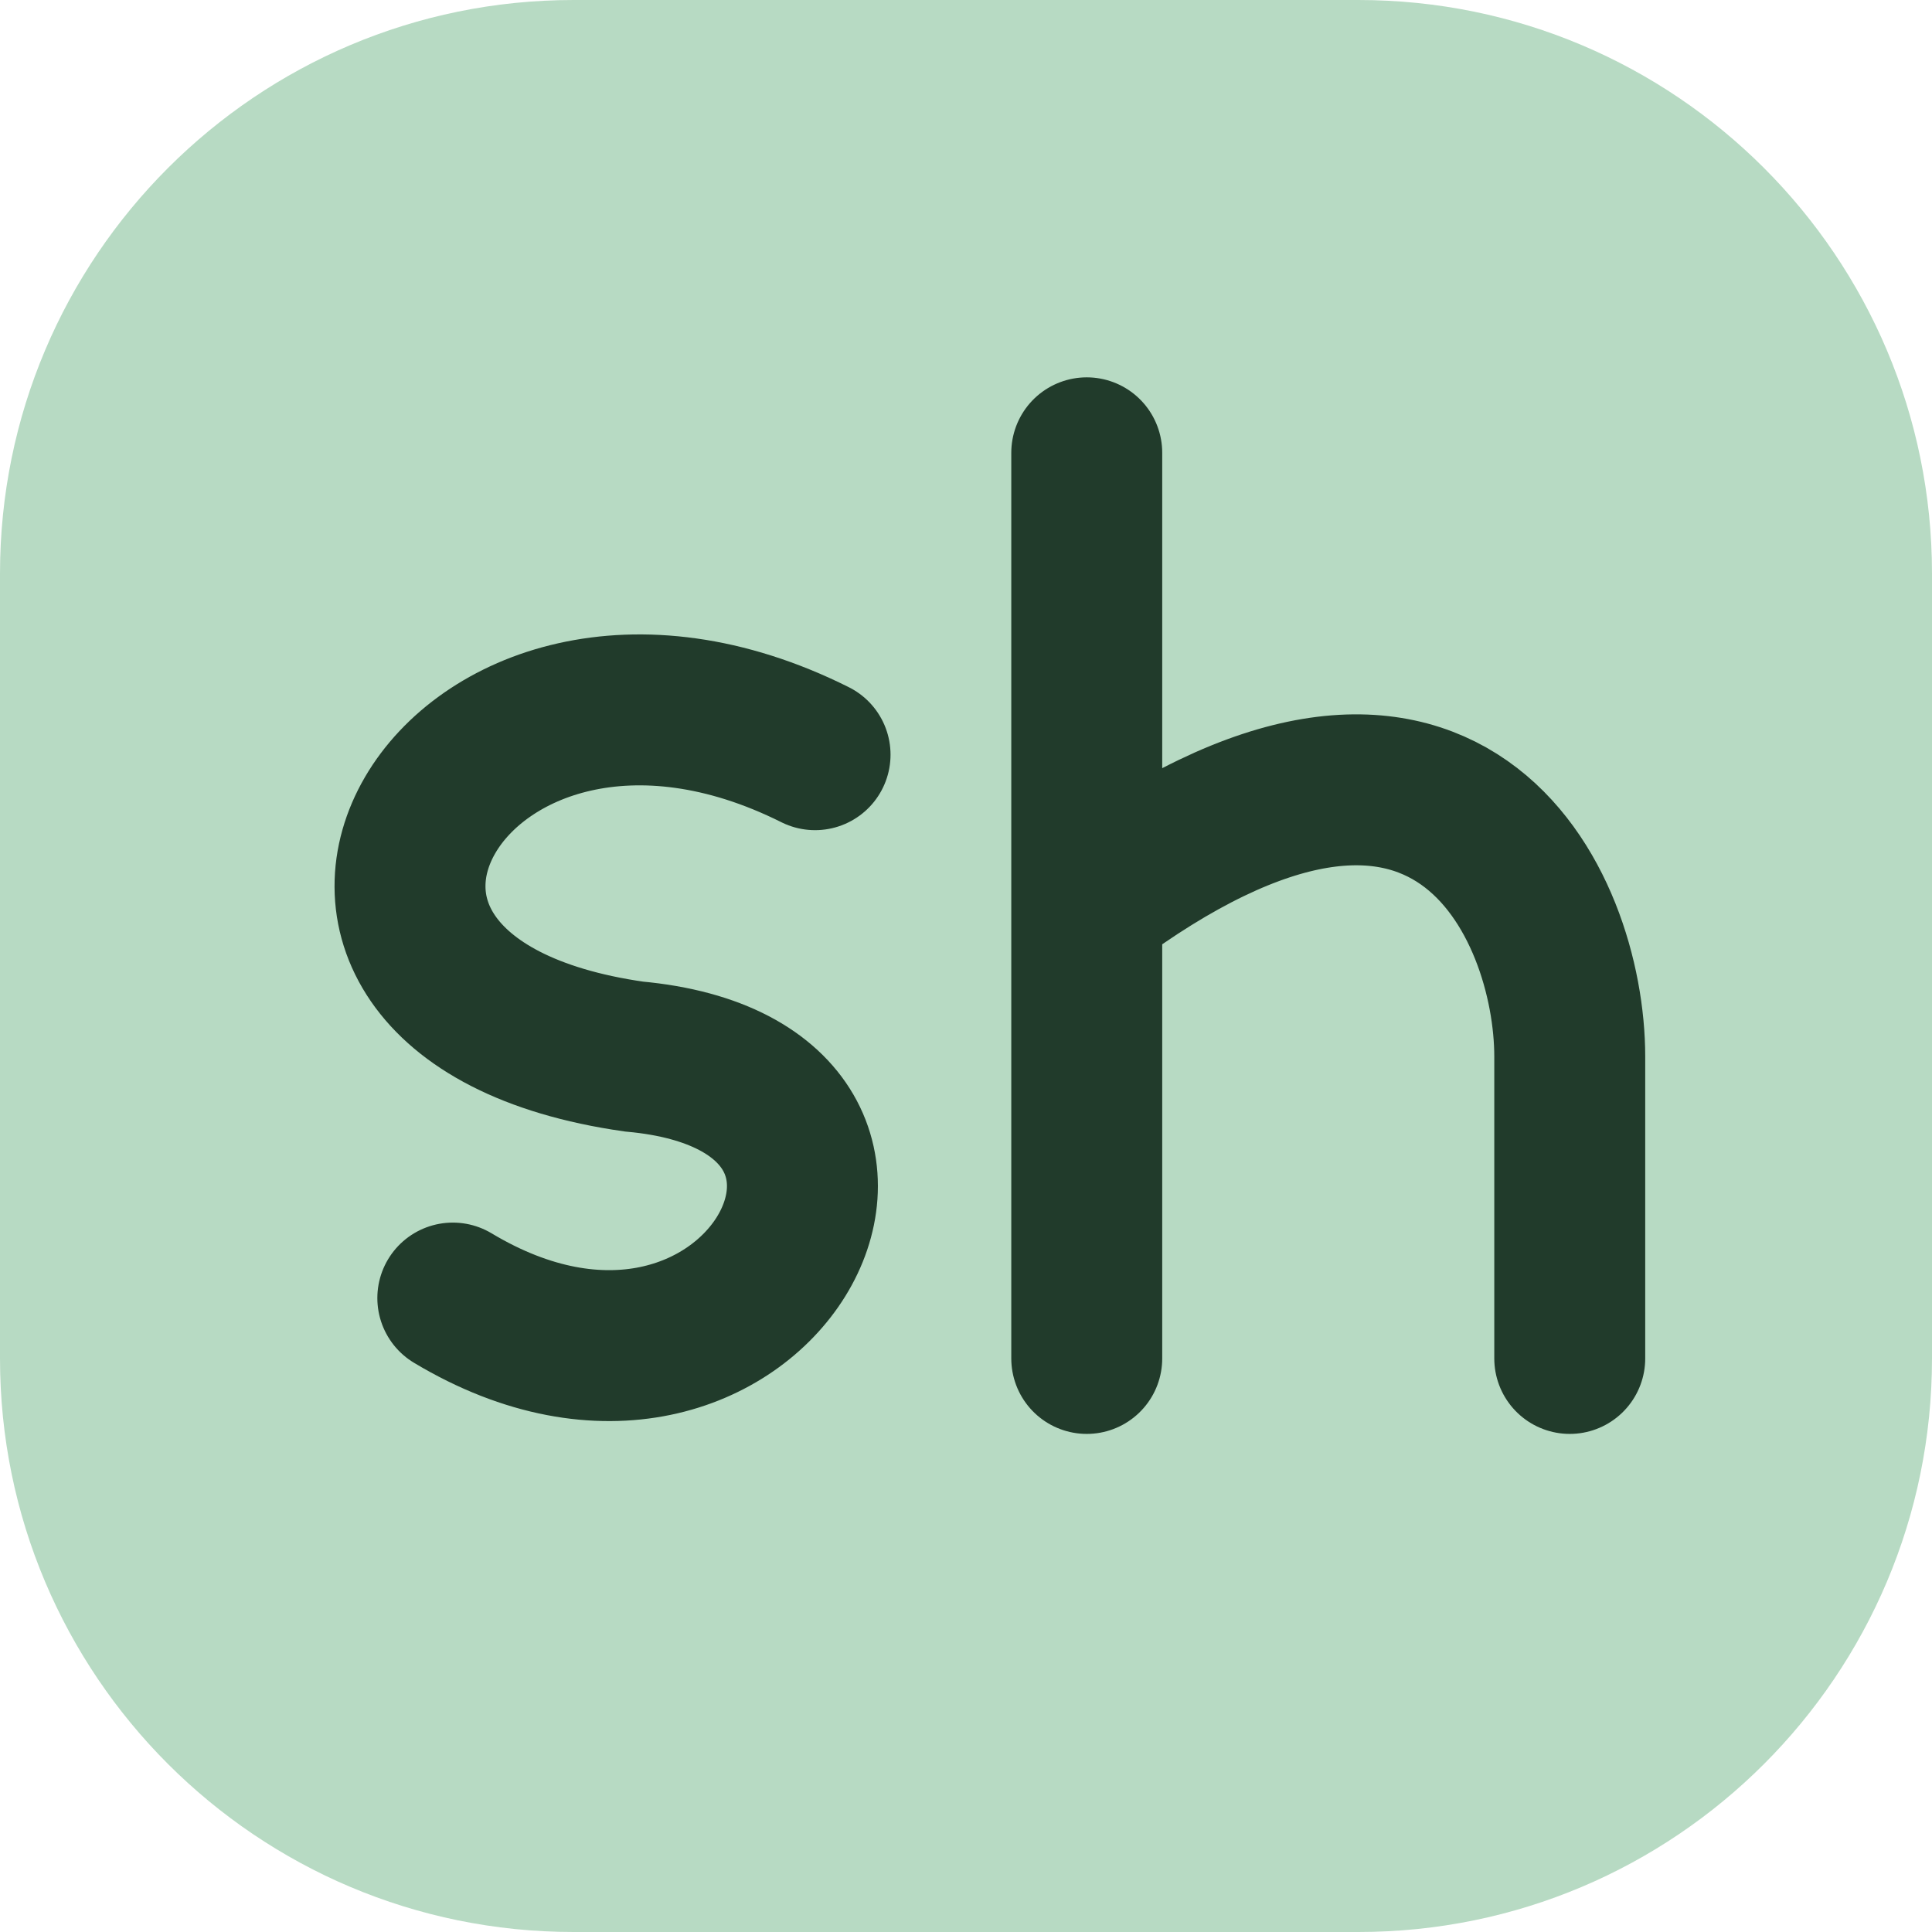
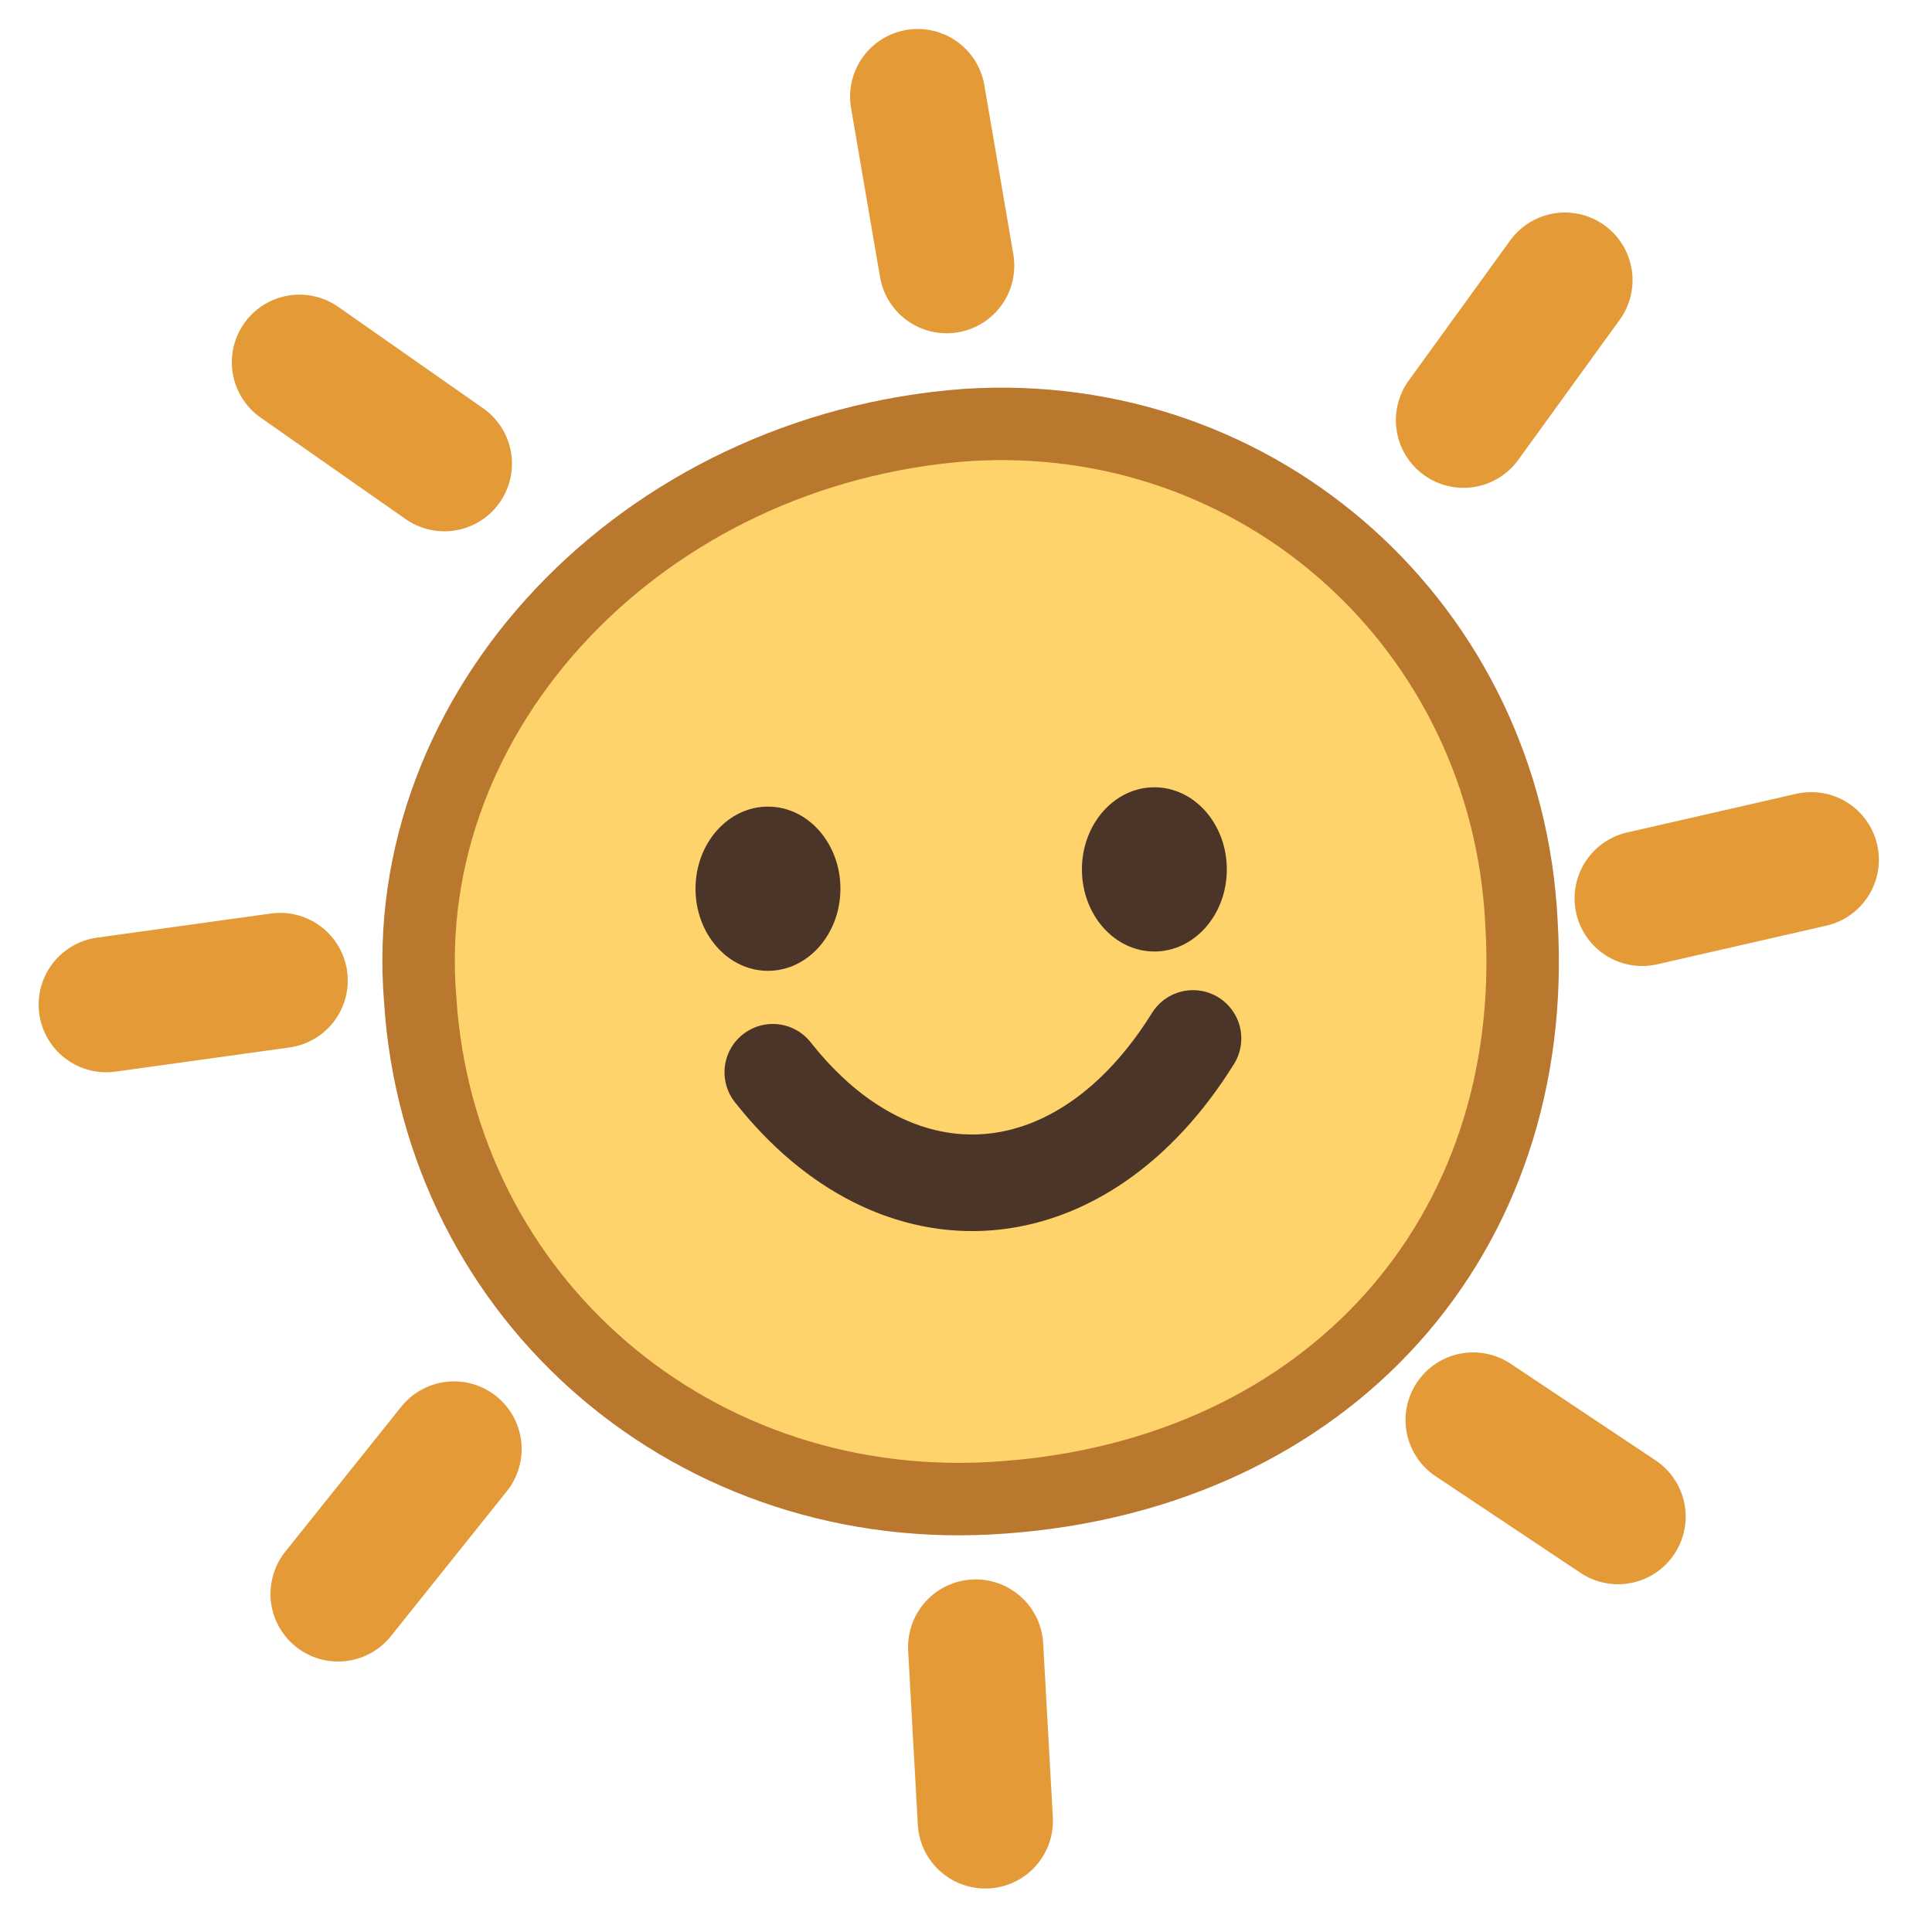
- <svg xmlns="http://www.w3.org/2000/svg" viewBox="0 0 64 64">
-   <rect width="64" height="64" rx="19" fill="#b7dac3" />
-   <path d="M27 25c-12-6-20 8-6 10 11 1 4 14-6 8M36 15v30m0-15c12-9 16 0 16 5v10" fill="none" stroke="#213b2b" stroke-width="5" stroke-linecap="round" />
+ <svg xmlns="http://www.w3.org/2000/svg" viewBox="0 0 40 40" role="img" aria-labelledby="title">
+   <g fill="none" stroke="#e49a37" stroke-width="2.8" stroke-linecap="round">
+     <path d="m19 2 .6 3.5m12.8.3-2.1 2.9m7.2 9.1-3.5.8m-.5 12.8-3-2m-10.1 8.3-.2-3.6M7 33l2.4-3M2.2 20.8l3.6-.5M6.2 7.5l3 2.1" />
+   </g>
+   <path fill="#ffd36c" stroke="#ba772e" stroke-width="1.5" d="M20 8.8c6.1-.4 11.2 4.2 11.5 10.3.4 6.5-4 11.4-10.7 11.9-6.4.5-11.7-4.1-12.1-10.3C8.2 14.7 13.3 9.3 20 8.8Z" />
+   <g fill="#4b3528">
+     <ellipse cx="15.9" cy="18.4" rx="1.5" ry="1.7" />
+     <ellipse cx="23.9" cy="18" rx="1.5" ry="1.7" />
+   </g>
+   <path d="M16 22.2c2.6 3.3 6.4 3 8.7-.7" fill="none" stroke="#4b3528" stroke-width="2" stroke-linecap="round" />
</svg>
